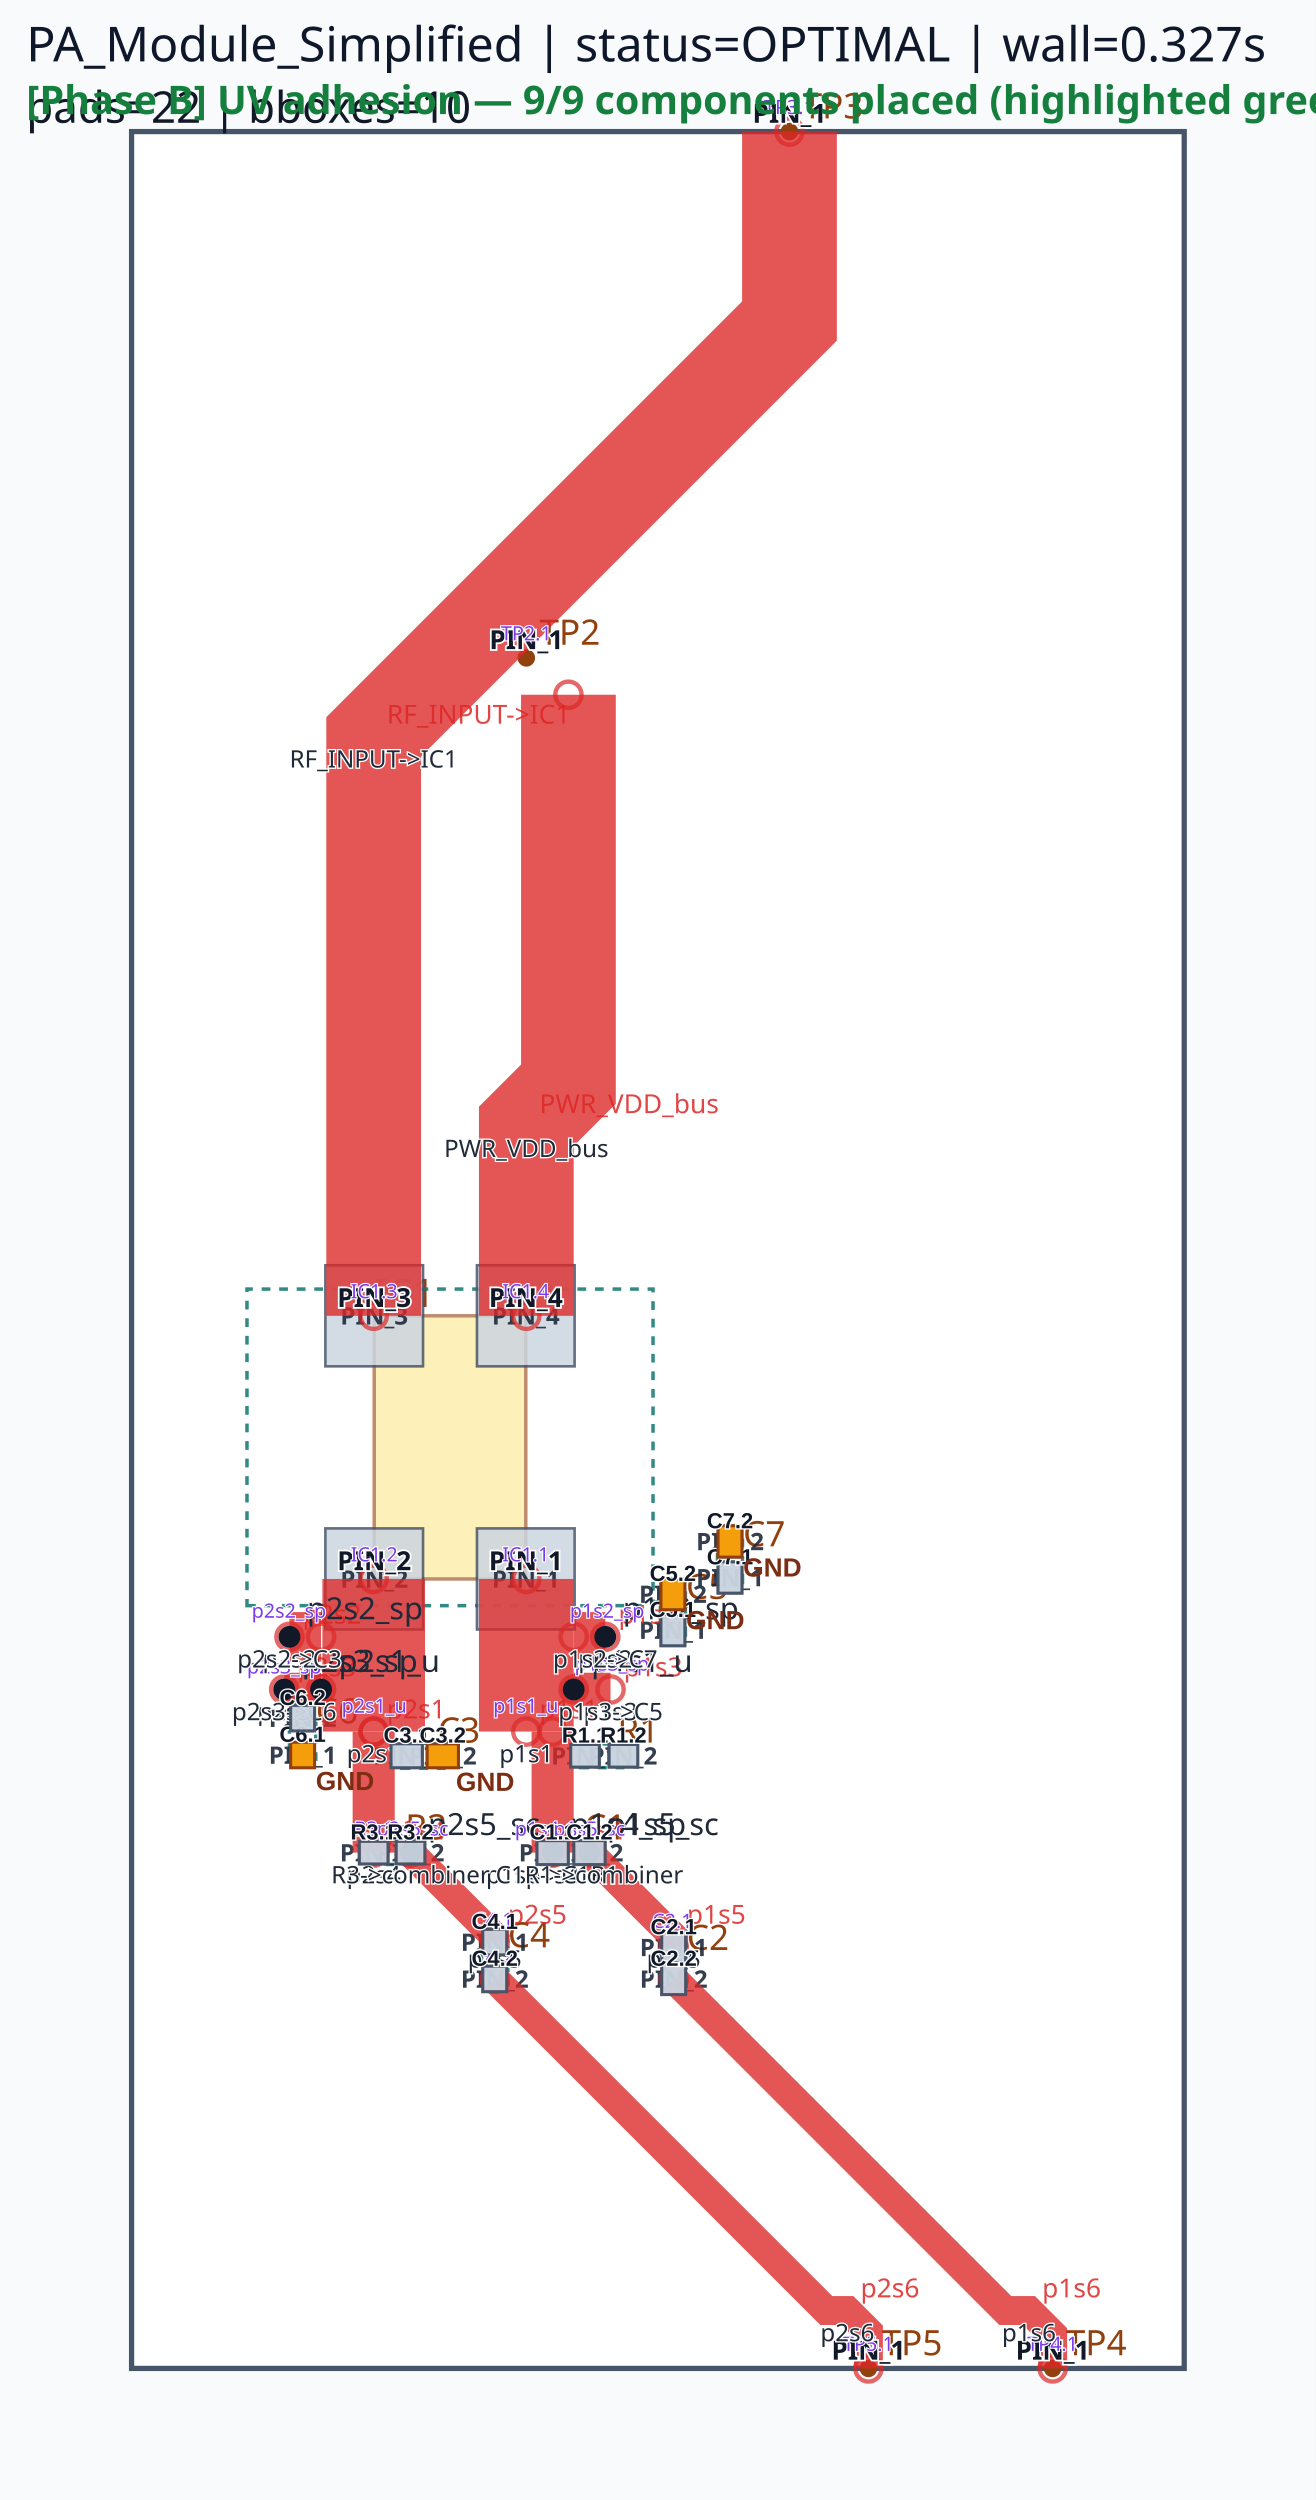
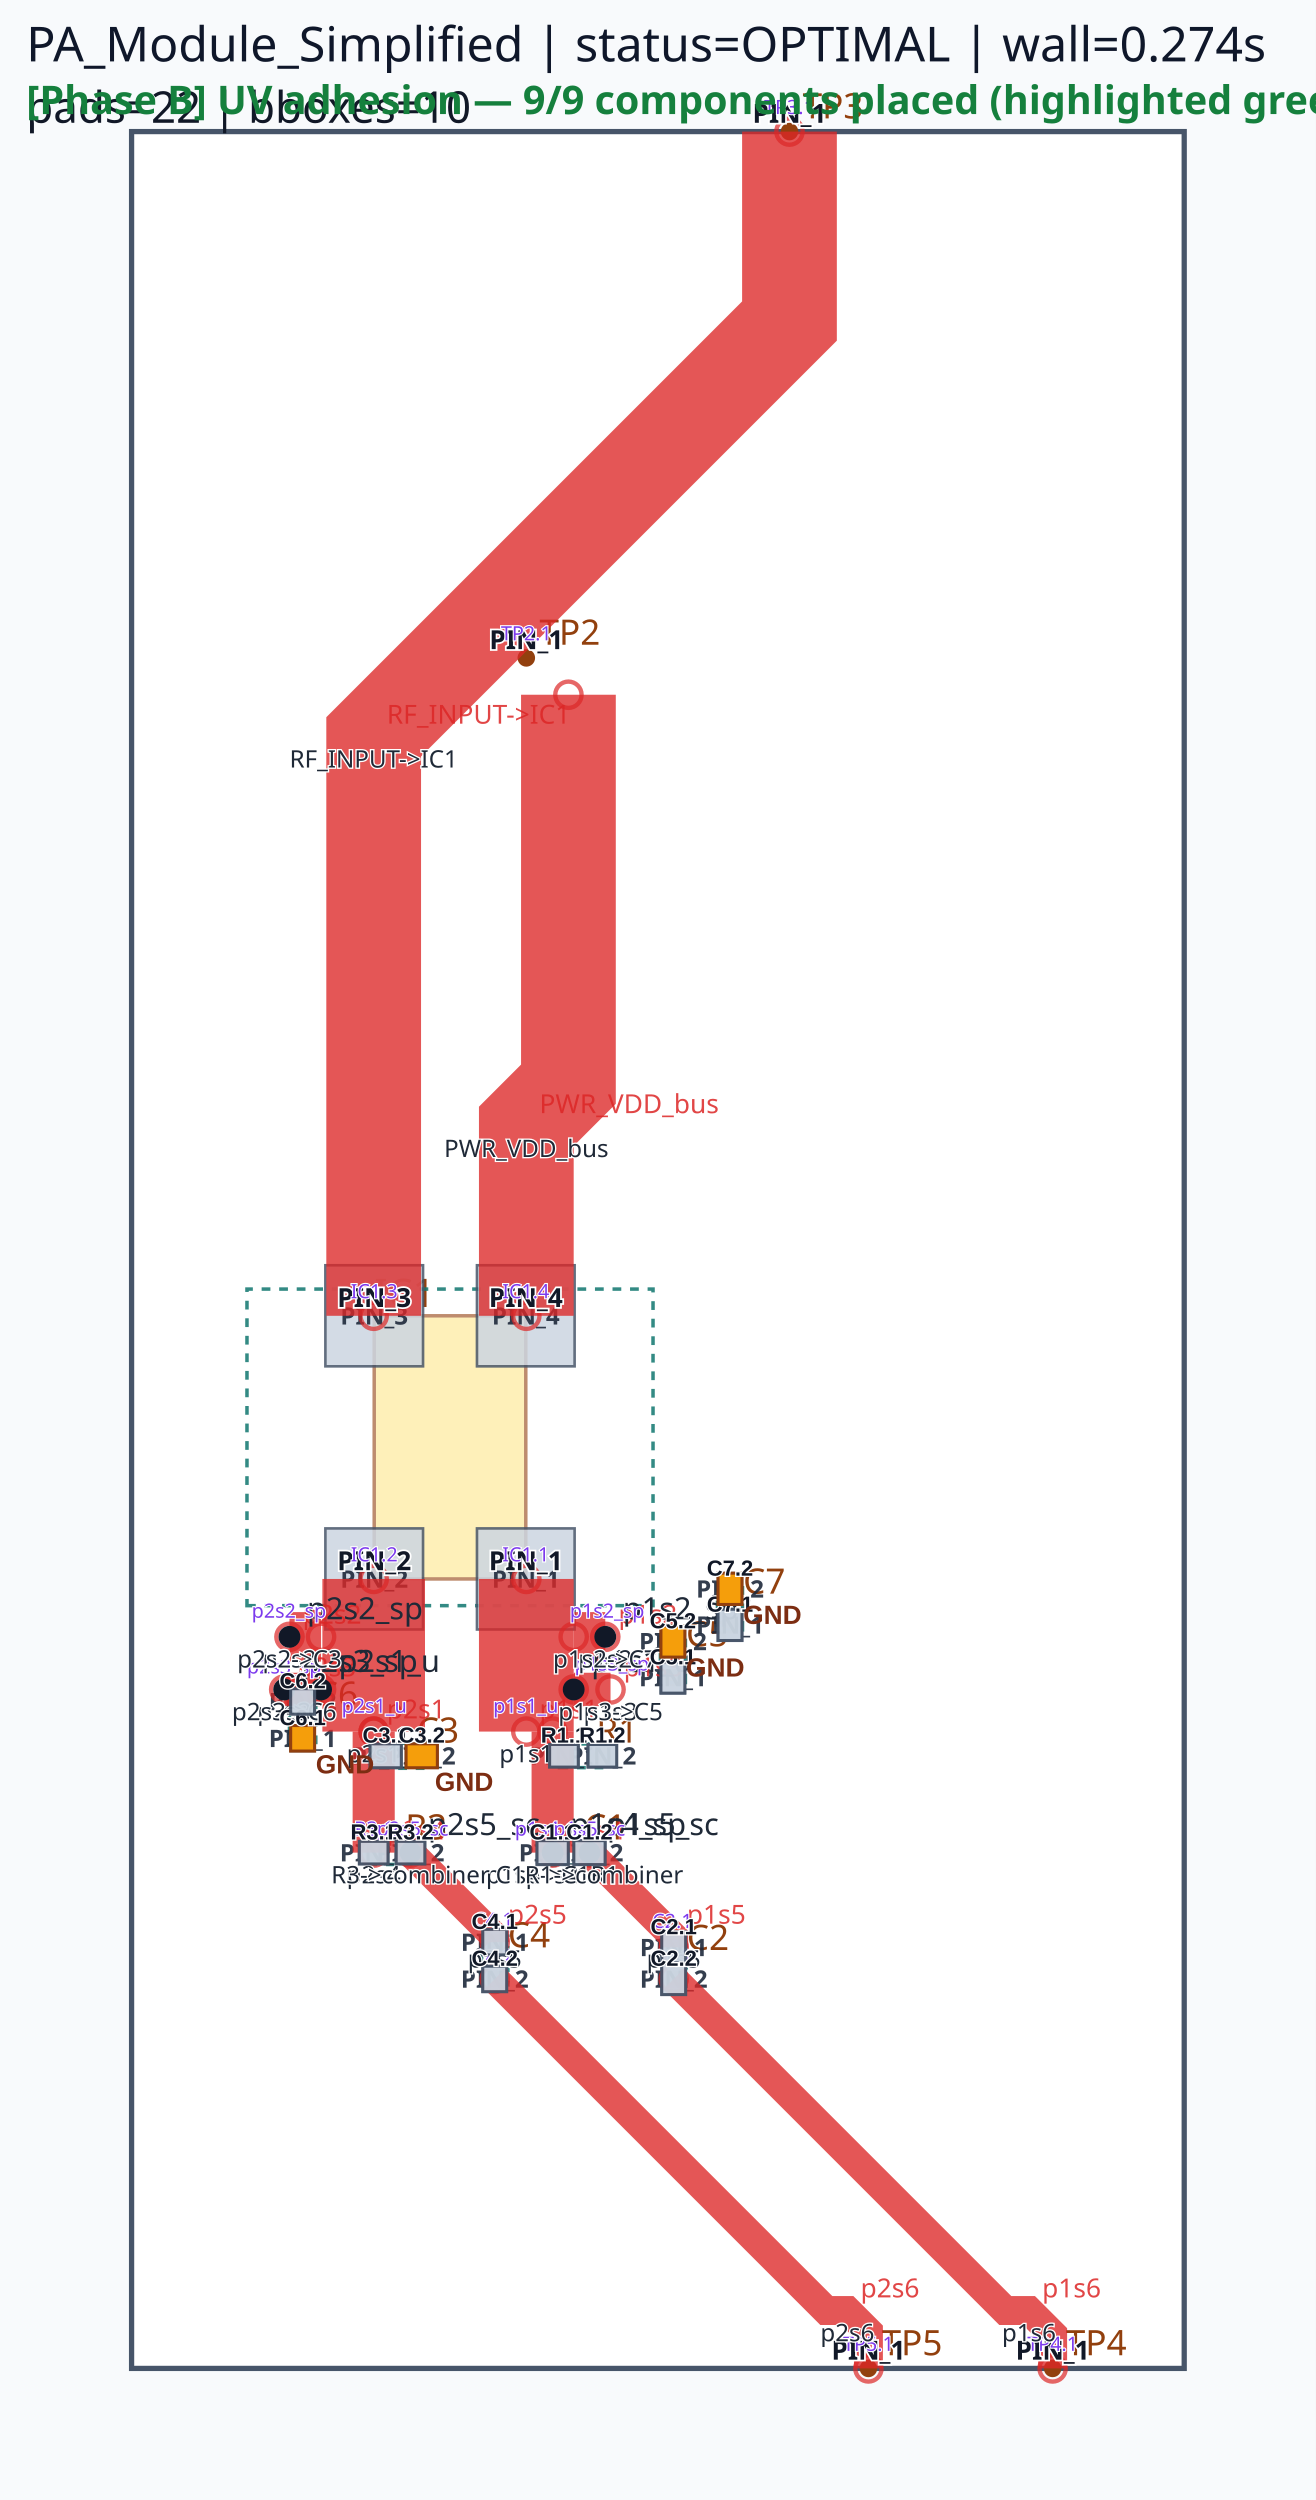
<svg xmlns="http://www.w3.org/2000/svg" viewBox="0 0 300.0 570.0" width="300.0" height="570.0">
  <rect x="0" y="0" width="100%" height="100%" fill="#f8fafc" />
  <rect x="30.00" y="30.00" width="240.00" height="510.00" fill="#ffffff" stroke="#475569" stroke-width="1.2" />
  <rect x="85.32" y="300.00" width="34.56" height="60.00" fill="#fde68a" stroke="#92400e" stroke-width="0.8" opacity="0.6" />
  <text x="85.32" y="298.00" font-family="sans-serif" font-size="9" fill="#92400e">IC1</text>
  <circle cx="120.00" cy="150.00" r="2" fill="#92400e" />
  <text x="123.00" y="147.00" font-family="sans-serif" font-size="8" fill="#92400e">TP2</text>
  <circle cx="180.00" cy="30.00" r="2" fill="#92400e" />
  <text x="183.00" y="27.00" font-family="sans-serif" font-size="8" fill="#92400e">TP3</text>
  <circle cx="240.00" cy="540.00" r="2" fill="#92400e" />
  <text x="243.00" y="537.00" font-family="sans-serif" font-size="8" fill="#92400e">TP4</text>
  <circle cx="198.00" cy="540.00" r="2" fill="#92400e" />
  <text x="201.00" y="537.00" font-family="sans-serif" font-size="8" fill="#92400e">TP5</text>
  <circle cx="126.00" cy="422.40" r="2" fill="#92400e" />
  <circle cx="134.40" cy="422.40" r="2" fill="#92400e" />
  <text x="133.20" y="419.40" font-family="sans-serif" font-size="8" fill="#92400e">C1</text>
  <circle cx="153.60" cy="444.00" r="2" fill="#92400e" />
  <circle cx="153.60" cy="451.20" r="2" fill="#92400e" />
  <text x="156.60" y="444.60" font-family="sans-serif" font-size="8" fill="#92400e">C2</text>
  <circle cx="112.80" cy="442.80" r="2" fill="#92400e" />
  <circle cx="112.80" cy="451.20" r="2" fill="#92400e" />
  <text x="115.80" y="444.00" font-family="sans-serif" font-size="8" fill="#92400e">C4</text>
-   <circle cx="133.38" cy="400.32" r="2" fill="#92400e" />
-   <circle cx="142.14" cy="400.32" r="2" fill="#92400e" />
-   <text x="140.76" y="397.32" font-family="sans-serif" font-size="8" fill="#92400e">R1</text>
+   <circle cx="128.58" cy="400.32" r="2" fill="#92400e" />
+   <circle cx="137.34" cy="400.32" r="2" fill="#92400e" />
+   <text x="135.96" y="397.32" font-family="sans-serif" font-size="8" fill="#92400e">R1</text>
  <circle cx="85.20" cy="422.40" r="2" fill="#92400e" />
  <circle cx="93.60" cy="422.40" r="2" fill="#92400e" />
  <text x="92.40" y="419.40" font-family="sans-serif" font-size="8" fill="#92400e">R3</text>
-   <circle cx="92.73" cy="400.32" r="2" fill="#92400e" />
-   <circle cx="100.95" cy="400.32" r="2" fill="#92400e" />
-   <text x="99.84" y="397.32" font-family="sans-serif" font-size="8" fill="#92400e">C3</text>
-   <circle cx="153.42" cy="371.67" r="2" fill="#92400e" />
-   <circle cx="153.42" cy="363.45" r="2" fill="#92400e" />
-   <text x="156.42" y="364.56" font-family="sans-serif" font-size="8" fill="#92400e">C5</text>
-   <circle cx="69.00" cy="400.14" r="2" fill="#92400e" />
-   <circle cx="69.00" cy="391.74" r="2" fill="#92400e" />
-   <text x="72.00" y="392.94" font-family="sans-serif" font-size="8" fill="#92400e">C6</text>
-   <circle cx="166.44" cy="359.67" r="2" fill="#92400e" />
-   <circle cx="166.44" cy="351.45" r="2" fill="#92400e" />
-   <text x="169.44" y="352.56" font-family="sans-serif" font-size="8" fill="#92400e">C7</text>
+   <circle cx="87.93" cy="400.32" r="2" fill="#92400e" />
+   <circle cx="96.15" cy="400.32" r="2" fill="#92400e" />
+   <text x="95.04" y="397.32" font-family="sans-serif" font-size="8" fill="#92400e">C3</text>
+   <circle cx="153.42" cy="382.47" r="2" fill="#92400e" />
+   <circle cx="153.42" cy="374.25" r="2" fill="#92400e" />
+   <text x="156.42" y="375.36" font-family="sans-serif" font-size="8" fill="#92400e">C5</text>
+   <circle cx="69.00" cy="396.33" r="2" fill="#92400e" />
+   <circle cx="69.00" cy="387.93" r="2" fill="#92400e" />
+   <text x="72.00" y="389.13" font-family="sans-serif" font-size="8" fill="#92400e">C6</text>
+   <circle cx="166.44" cy="370.47" r="2" fill="#92400e" />
+   <circle cx="166.44" cy="362.25" r="2" fill="#92400e" />
+   <text x="169.44" y="363.36" font-family="sans-serif" font-size="8" fill="#92400e">C7</text>
  <path d="M 56.31,366.09 L 148.89,366.09 L 148.89,293.91 L 56.31,293.91 Z" class="component-bbox" fill="none" stroke="#0f766e" stroke-width="0.8" stroke-dasharray="2 2" opacity="0.85" />
  <path d="M 124.95,425.25 L 135.45,425.25 L 135.45,419.55 L 124.95,419.55 Z" class="component-bbox" fill="none" stroke="#0f766e" stroke-width="0.8" stroke-dasharray="2 2" opacity="0.85" />
  <path d="M 150.75,442.35 L 150.75,452.85 L 156.45,452.85 L 156.45,442.35 Z" class="component-bbox" fill="none" stroke="#0f766e" stroke-width="0.8" stroke-dasharray="2 2" opacity="0.85" />
  <path d="M 109.80,441.45 L 109.80,452.55 L 115.80,452.55 L 115.80,441.45 Z" class="component-bbox" fill="none" stroke="#0f766e" stroke-width="0.8" stroke-dasharray="2 2" opacity="0.85" />
-   <path d="M 132.36,403.02 L 143.16,403.02 L 143.16,397.62 L 132.36,397.62 Z" class="component-bbox" fill="none" stroke="#0f766e" stroke-width="0.8" stroke-dasharray="2 2" opacity="0.85" />
+   <path d="M 127.56,403.02 L 138.36,403.02 L 138.36,397.62 L 127.56,397.62 Z" class="component-bbox" fill="none" stroke="#0f766e" stroke-width="0.8" stroke-dasharray="2 2" opacity="0.85" />
  <path d="M 84.00,425.10 L 94.80,425.10 L 94.80,419.70 L 84.00,419.70 Z" class="component-bbox" fill="none" stroke="#0f766e" stroke-width="0.8" stroke-dasharray="2 2" opacity="0.85" />
-   <path d="M 91.59,403.17 L 102.09,403.17 L 102.09,397.47 L 91.59,397.47 Z" class="component-bbox" fill="none" stroke="#0f766e" stroke-width="0.8" stroke-dasharray="2 2" opacity="0.85" />
-   <path d="M 156.27,372.81 L 156.27,362.31 L 150.57,362.31 L 150.57,372.81 Z" class="component-bbox" fill="none" stroke="#0f766e" stroke-width="0.8" stroke-dasharray="2 2" opacity="0.85" />
-   <path d="M 72.00,401.49 L 72.00,390.39 L 66.00,390.39 L 66.00,401.49 Z" class="component-bbox" fill="none" stroke="#0f766e" stroke-width="0.8" stroke-dasharray="2 2" opacity="0.85" />
-   <path d="M 169.29,360.81 L 169.29,350.31 L 163.59,350.31 L 163.59,360.81 Z" class="component-bbox" fill="none" stroke="#0f766e" stroke-width="0.8" stroke-dasharray="2 2" opacity="0.85" />
+   <path d="M 86.79,403.17 L 97.29,403.17 L 97.29,397.47 L 86.79,397.47 Z" class="component-bbox" fill="none" stroke="#0f766e" stroke-width="0.8" stroke-dasharray="2 2" opacity="0.85" />
+   <path d="M 156.27,383.61 L 156.27,373.11 L 150.57,373.11 L 150.57,383.61 Z" class="component-bbox" fill="none" stroke="#0f766e" stroke-width="0.8" stroke-dasharray="2 2" opacity="0.85" />
+   <path d="M 72.00,397.68 L 72.00,386.58 L 66.00,386.58 L 66.00,397.68 Z" class="component-bbox" fill="none" stroke="#0f766e" stroke-width="0.8" stroke-dasharray="2 2" opacity="0.85" />
+   <path d="M 169.29,371.61 L 169.29,361.11 L 163.59,361.11 L 163.59,371.61 Z" class="component-bbox" fill="none" stroke="#0f766e" stroke-width="0.8" stroke-dasharray="2 2" opacity="0.85" />
  <polygon points="108.75,348.48 108.75,371.52 131.01,371.52 131.01,348.48" fill="#cbd5e1" stroke="#475569" stroke-width="0.6" opacity="0.85" />
  <text x="119.88" y="362.00" font-family="sans-serif" font-size="5.5" text-anchor="middle" font-weight="bold" fill="#1e293b" opacity="0.9">PIN_1</text>
  <polygon points="74.19,348.48 74.19,371.52 96.45,371.52 96.45,348.48" fill="#cbd5e1" stroke="#475569" stroke-width="0.6" opacity="0.85" />
  <text x="85.32" y="362.00" font-family="sans-serif" font-size="5.5" text-anchor="middle" font-weight="bold" fill="#1e293b" opacity="0.9">PIN_2</text>
  <polygon points="96.45,311.52 96.45,288.48 74.19,288.48 74.19,311.52" fill="#cbd5e1" stroke="#475569" stroke-width="0.6" opacity="0.85" />
  <text x="85.32" y="302.00" font-family="sans-serif" font-size="5.5" text-anchor="middle" font-weight="bold" fill="#1e293b" opacity="0.9">PIN_3</text>
  <polygon points="131.01,311.52 131.01,288.48 108.75,288.48 108.75,311.52" fill="#cbd5e1" stroke="#475569" stroke-width="0.6" opacity="0.85" />
  <text x="119.88" y="302.00" font-family="sans-serif" font-size="5.5" text-anchor="middle" font-weight="bold" fill="#1e293b" opacity="0.9">PIN_4</text>
  <polygon points="122.43,425.13 129.57,425.13 129.57,419.67 122.43,419.67" fill="#cbd5e1" stroke="#475569" stroke-width="0.6" opacity="0.85" />
  <text x="126.00" y="424.40" font-family="sans-serif" font-size="5.5" text-anchor="middle" font-weight="bold" fill="#1e293b" opacity="0.9">PIN_1</text>
  <polygon points="130.83,425.13 137.97,425.13 137.97,419.67 130.83,419.67" fill="#cbd5e1" stroke="#475569" stroke-width="0.6" opacity="0.85" />
  <text x="134.40" y="424.40" font-family="sans-serif" font-size="5.5" text-anchor="middle" font-weight="bold" fill="#1e293b" opacity="0.9">PIN_2</text>
  <polygon points="150.87,440.43 150.87,447.57 156.33,447.57 156.33,440.43" fill="#cbd5e1" stroke="#475569" stroke-width="0.6" opacity="0.85" />
  <text x="153.60" y="446.00" font-family="sans-serif" font-size="5.5" text-anchor="middle" font-weight="bold" fill="#1e293b" opacity="0.9">PIN_1</text>
  <polygon points="150.87,447.63 150.87,454.77 156.33,454.77 156.33,447.63" fill="#cbd5e1" stroke="#475569" stroke-width="0.6" opacity="0.85" />
  <text x="153.60" y="453.20" font-family="sans-serif" font-size="5.5" text-anchor="middle" font-weight="bold" fill="#1e293b" opacity="0.9">PIN_2</text>
  <polygon points="115.53,445.71 115.53,439.89 110.07,439.89 110.07,445.71" fill="#cbd5e1" stroke="#475569" stroke-width="0.6" opacity="0.85" />
  <text x="112.80" y="444.80" font-family="sans-serif" font-size="5.5" text-anchor="middle" font-weight="bold" fill="#1e293b" opacity="0.9">PIN_1</text>
  <polygon points="110.07,448.29 110.07,454.11 115.53,454.11 115.53,448.29" fill="#cbd5e1" stroke="#475569" stroke-width="0.6" opacity="0.85" />
  <text x="112.80" y="453.20" font-family="sans-serif" font-size="5.5" text-anchor="middle" font-weight="bold" fill="#1e293b" opacity="0.9">PIN_2</text>
-   <polygon points="130.11,402.90 136.65,402.90 136.65,397.74 130.11,397.74" fill="#cbd5e1" stroke="#475569" stroke-width="0.6" opacity="0.85" />
-   <text x="133.38" y="402.32" font-family="sans-serif" font-size="5.5" text-anchor="middle" font-weight="bold" fill="#1e293b" opacity="0.9">PIN_1</text>
-   <polygon points="138.87,402.90 145.41,402.90 145.41,397.74 138.87,397.74" fill="#cbd5e1" stroke="#475569" stroke-width="0.6" opacity="0.85" />
-   <text x="142.14" y="402.32" font-family="sans-serif" font-size="5.5" text-anchor="middle" font-weight="bold" fill="#1e293b" opacity="0.9">PIN_2</text>
+   <polygon points="125.31,402.90 131.85,402.90 131.85,397.74 125.31,397.74" fill="#cbd5e1" stroke="#475569" stroke-width="0.6" opacity="0.85" />
+   <text x="128.58" y="402.32" font-family="sans-serif" font-size="5.5" text-anchor="middle" font-weight="bold" fill="#1e293b" opacity="0.9">PIN_1</text>
+   <polygon points="134.07,402.90 140.61,402.90 140.61,397.74 134.07,397.74" fill="#cbd5e1" stroke="#475569" stroke-width="0.6" opacity="0.85" />
+   <text x="137.34" y="402.32" font-family="sans-serif" font-size="5.5" text-anchor="middle" font-weight="bold" fill="#1e293b" opacity="0.9">PIN_2</text>
  <polygon points="81.93,424.98 88.47,424.98 88.47,419.82 81.93,419.82" fill="#cbd5e1" stroke="#475569" stroke-width="0.6" opacity="0.85" />
  <text x="85.20" y="424.40" font-family="sans-serif" font-size="5.5" text-anchor="middle" font-weight="bold" fill="#1e293b" opacity="0.9">PIN_1</text>
  <polygon points="90.33,424.98 96.87,424.98 96.87,419.82 90.33,419.82" fill="#cbd5e1" stroke="#475569" stroke-width="0.6" opacity="0.85" />
  <text x="93.60" y="424.40" font-family="sans-serif" font-size="5.5" text-anchor="middle" font-weight="bold" fill="#1e293b" opacity="0.9">PIN_2</text>
-   <polygon points="89.16,403.05 96.30,403.05 96.30,397.59 89.16,397.59" fill="#cbd5e1" stroke="#475569" stroke-width="0.6" opacity="0.85" />
-   <text x="92.73" y="402.32" font-family="sans-serif" font-size="5.5" text-anchor="middle" font-weight="bold" fill="#1e293b" opacity="0.9">PIN_1</text>
-   <polygon points="97.38,403.05 104.52,403.05 104.52,397.59 97.38,397.59" fill="#cbd5e1" stroke="#475569" stroke-width="0.6" opacity="0.85" />
-   <text x="100.95" y="402.32" font-family="sans-serif" font-size="5.5" text-anchor="middle" font-weight="bold" fill="#1e293b" opacity="0.9">PIN_2</text>
-   <polygon points="156.15,375.24 156.15,368.10 150.69,368.10 150.69,375.24" fill="#cbd5e1" stroke="#475569" stroke-width="0.6" opacity="0.85" />
-   <text x="153.42" y="373.67" font-family="sans-serif" font-size="5.5" text-anchor="middle" font-weight="bold" fill="#1e293b" opacity="0.9">PIN_1</text>
-   <polygon points="156.15,367.02 156.15,359.88 150.69,359.88 150.69,367.02" fill="#cbd5e1" stroke="#475569" stroke-width="0.6" opacity="0.85" />
-   <text x="153.42" y="365.45" font-family="sans-serif" font-size="5.5" text-anchor="middle" font-weight="bold" fill="#1e293b" opacity="0.9">PIN_2</text>
-   <polygon points="66.27,397.23 66.27,403.05 71.73,403.05 71.73,397.23" fill="#cbd5e1" stroke="#475569" stroke-width="0.6" opacity="0.85" />
-   <text x="69.00" y="402.14" font-family="sans-serif" font-size="5.5" text-anchor="middle" font-weight="bold" fill="#1e293b" opacity="0.9">PIN_1</text>
-   <polygon points="71.73,394.65 71.73,388.83 66.27,388.83 66.27,394.65" fill="#cbd5e1" stroke="#475569" stroke-width="0.6" opacity="0.85" />
-   <text x="69.00" y="393.74" font-family="sans-serif" font-size="5.5" text-anchor="middle" font-weight="bold" fill="#1e293b" opacity="0.9">PIN_2</text>
-   <polygon points="169.17,363.24 169.17,356.10 163.71,356.10 163.71,363.24" fill="#cbd5e1" stroke="#475569" stroke-width="0.6" opacity="0.85" />
-   <text x="166.44" y="361.67" font-family="sans-serif" font-size="5.5" text-anchor="middle" font-weight="bold" fill="#1e293b" opacity="0.9">PIN_1</text>
-   <polygon points="169.17,355.02 169.17,347.88 163.71,347.88 163.71,355.02" fill="#cbd5e1" stroke="#475569" stroke-width="0.6" opacity="0.85" />
-   <text x="166.44" y="353.45" font-family="sans-serif" font-size="5.5" text-anchor="middle" font-weight="bold" fill="#1e293b" opacity="0.9">PIN_2</text>
+   <polygon points="84.36,403.05 91.50,403.05 91.50,397.59 84.36,397.59" fill="#cbd5e1" stroke="#475569" stroke-width="0.6" opacity="0.85" />
+   <text x="87.93" y="402.32" font-family="sans-serif" font-size="5.5" text-anchor="middle" font-weight="bold" fill="#1e293b" opacity="0.9">PIN_1</text>
+   <polygon points="92.58,403.05 99.72,403.05 99.72,397.59 92.58,397.59" fill="#cbd5e1" stroke="#475569" stroke-width="0.6" opacity="0.85" />
+   <text x="96.15" y="402.32" font-family="sans-serif" font-size="5.5" text-anchor="middle" font-weight="bold" fill="#1e293b" opacity="0.9">PIN_2</text>
+   <polygon points="156.15,386.04 156.15,378.90 150.69,378.90 150.69,386.04" fill="#cbd5e1" stroke="#475569" stroke-width="0.6" opacity="0.85" />
+   <text x="153.42" y="384.47" font-family="sans-serif" font-size="5.5" text-anchor="middle" font-weight="bold" fill="#1e293b" opacity="0.9">PIN_1</text>
+   <polygon points="156.15,377.82 156.15,370.68 150.69,370.68 150.69,377.82" fill="#cbd5e1" stroke="#475569" stroke-width="0.6" opacity="0.85" />
+   <text x="153.42" y="376.25" font-family="sans-serif" font-size="5.5" text-anchor="middle" font-weight="bold" fill="#1e293b" opacity="0.9">PIN_2</text>
+   <polygon points="66.27,393.42 66.27,399.24 71.73,399.24 71.73,393.42" fill="#cbd5e1" stroke="#475569" stroke-width="0.6" opacity="0.85" />
+   <text x="69.00" y="398.33" font-family="sans-serif" font-size="5.5" text-anchor="middle" font-weight="bold" fill="#1e293b" opacity="0.9">PIN_1</text>
+   <polygon points="71.73,390.84 71.73,385.02 66.27,385.02 66.27,390.84" fill="#cbd5e1" stroke="#475569" stroke-width="0.6" opacity="0.85" />
+   <text x="69.00" y="389.93" font-family="sans-serif" font-size="5.5" text-anchor="middle" font-weight="bold" fill="#1e293b" opacity="0.9">PIN_2</text>
+   <polygon points="169.17,374.04 169.17,366.90 163.71,366.90 163.71,374.04" fill="#cbd5e1" stroke="#475569" stroke-width="0.6" opacity="0.85" />
+   <text x="166.44" y="372.47" font-family="sans-serif" font-size="5.5" text-anchor="middle" font-weight="bold" fill="#1e293b" opacity="0.9">PIN_1</text>
+   <polygon points="169.17,365.82 169.17,358.68 163.71,358.68 163.71,365.82" fill="#cbd5e1" stroke="#475569" stroke-width="0.6" opacity="0.85" />
+   <text x="166.44" y="364.25" font-family="sans-serif" font-size="5.5" text-anchor="middle" font-weight="bold" fill="#1e293b" opacity="0.9">PIN_2</text>
  <polyline points="85.20,360.00 85.20,394.80" fill="none" stroke="#dc2626" stroke-width="23.40" stroke-linecap="butt" stroke-linejoin="miter" opacity="0.78" />
  <circle cx="85.20" cy="360.00" r="3" fill="none" stroke="#dc2626" stroke-width="1.0" opacity="0.7" />
  <circle cx="85.20" cy="394.80" r="3" fill="none" stroke="#dc2626" stroke-width="1.0" opacity="0.7" />
  <text x="88.20" y="391.80" font-family="sans-serif" font-size="6" fill="#dc2626" opacity="0.85">p2s1</text>
  <polyline points="120.00,360.00 120.00,394.80" fill="none" stroke="#dc2626" stroke-width="21.60" stroke-linecap="butt" stroke-linejoin="miter" opacity="0.78" />
  <circle cx="120.00" cy="360.00" r="3" fill="none" stroke="#dc2626" stroke-width="1.0" opacity="0.7" />
  <circle cx="120.00" cy="394.80" r="3" fill="none" stroke="#dc2626" stroke-width="1.0" opacity="0.7" />
  <text x="123.00" y="391.80" font-family="sans-serif" font-size="6" fill="#dc2626" opacity="0.85">p1s1</text>
  <polyline points="126.00,394.80 126.00,422.40" fill="none" stroke="#dc2626" stroke-width="9.60" stroke-linecap="butt" stroke-linejoin="miter" opacity="0.78" />
  <circle cx="126.00" cy="394.80" r="3" fill="none" stroke="#dc2626" stroke-width="1.0" opacity="0.7" />
  <circle cx="126.00" cy="422.40" r="3" fill="none" stroke="#dc2626" stroke-width="1.0" opacity="0.7" />
  <text x="129.00" y="419.40" font-family="sans-serif" font-size="6" fill="#dc2626" opacity="0.85">p1s4</text>
  <polyline points="85.20,394.80 85.20,422.40" fill="none" stroke="#dc2626" stroke-width="9.60" stroke-linecap="butt" stroke-linejoin="miter" opacity="0.78" />
  <circle cx="85.20" cy="394.80" r="3" fill="none" stroke="#dc2626" stroke-width="1.0" opacity="0.7" />
  <circle cx="85.20" cy="422.40" r="3" fill="none" stroke="#dc2626" stroke-width="1.0" opacity="0.7" />
  <text x="88.20" y="419.40" font-family="sans-serif" font-size="6" fill="#dc2626" opacity="0.85">p2s4</text>
  <polyline points="130.80,373.20 138.00,373.20" fill="none" stroke="#dc2626" stroke-width="11.28" stroke-linecap="butt" stroke-linejoin="miter" opacity="0.78" />
  <circle cx="130.80" cy="373.20" r="3" fill="none" stroke="#dc2626" stroke-width="1.0" opacity="0.7" />
  <circle cx="138.00" cy="373.20" r="3" fill="none" stroke="#dc2626" stroke-width="1.0" opacity="0.7" />
  <text x="141.00" y="370.20" font-family="sans-serif" font-size="6" fill="#dc2626" opacity="0.85">p1s2</text>
  <polyline points="73.20,373.20 66.00,373.20" fill="none" stroke="#dc2626" stroke-width="11.28" stroke-linecap="butt" stroke-linejoin="miter" opacity="0.78" />
  <circle cx="73.20" cy="373.20" r="3" fill="none" stroke="#dc2626" stroke-width="1.0" opacity="0.7" />
  <circle cx="66.00" cy="373.20" r="3" fill="none" stroke="#dc2626" stroke-width="1.0" opacity="0.7" />
  <text x="69.00" y="370.20" font-family="sans-serif" font-size="6" fill="#dc2626" opacity="0.85">p2s2</text>
  <polyline points="134.40,422.40 153.60,441.60 153.60,444.00" fill="none" stroke="#dc2626" stroke-width="6.60" stroke-linecap="butt" stroke-linejoin="miter" opacity="0.78" />
  <circle cx="134.40" cy="422.40" r="3" fill="none" stroke="#dc2626" stroke-width="1.0" opacity="0.7" />
  <circle cx="153.60" cy="444.00" r="3" fill="none" stroke="#dc2626" stroke-width="1.0" opacity="0.7" />
  <text x="156.60" y="438.60" font-family="sans-serif" font-size="6" fill="#dc2626" opacity="0.85">p1s5</text>
  <polyline points="93.60,422.40 112.80,441.60 112.80,442.80" fill="none" stroke="#dc2626" stroke-width="6.60" stroke-linecap="butt" stroke-linejoin="miter" opacity="0.78" />
  <circle cx="93.60" cy="422.40" r="3" fill="none" stroke="#dc2626" stroke-width="1.0" opacity="0.7" />
  <circle cx="112.80" cy="442.80" r="3" fill="none" stroke="#dc2626" stroke-width="1.0" opacity="0.7" />
  <text x="115.80" y="438.60" font-family="sans-serif" font-size="6" fill="#dc2626" opacity="0.85">p2s5</text>
  <polyline points="130.80,385.20 139.20,385.20" fill="none" stroke="#dc2626" stroke-width="7.62" stroke-linecap="butt" stroke-linejoin="miter" opacity="0.78" />
  <circle cx="130.80" cy="385.20" r="3" fill="none" stroke="#dc2626" stroke-width="1.0" opacity="0.7" />
  <circle cx="139.20" cy="385.20" r="3" fill="none" stroke="#dc2626" stroke-width="1.0" opacity="0.7" />
  <text x="142.20" y="382.20" font-family="sans-serif" font-size="6" fill="#dc2626" opacity="0.85">p1s3</text>
  <polyline points="73.20,385.20 64.80,385.20" fill="none" stroke="#dc2626" stroke-width="7.62" stroke-linecap="butt" stroke-linejoin="miter" opacity="0.78" />
  <circle cx="73.20" cy="385.20" r="3" fill="none" stroke="#dc2626" stroke-width="1.0" opacity="0.7" />
  <circle cx="64.80" cy="385.20" r="3" fill="none" stroke="#dc2626" stroke-width="1.0" opacity="0.7" />
  <text x="67.80" y="382.20" font-family="sans-serif" font-size="6" fill="#dc2626" opacity="0.85">p2s3</text>
  <polyline points="180.00,30.00 180.00,73.20 85.20,168.00 85.20,300.00" fill="none" stroke="#dc2626" stroke-width="21.60" stroke-linecap="butt" stroke-linejoin="miter" opacity="0.78" />
  <circle cx="180.00" cy="30.00" r="3" fill="none" stroke="#dc2626" stroke-width="1.0" opacity="0.7" />
  <circle cx="85.20" cy="300.00" r="3" fill="none" stroke="#dc2626" stroke-width="1.0" opacity="0.7" />
  <text x="88.20" y="165.00" font-family="sans-serif" font-size="6" fill="#dc2626" opacity="0.85">RF_INPUT-&gt;IC1</text>
  <polyline points="129.60,158.40 129.60,247.20 120.00,256.80 120.00,300.00" fill="none" stroke="#dc2626" stroke-width="21.60" stroke-linecap="butt" stroke-linejoin="miter" opacity="0.78" />
  <circle cx="129.60" cy="158.40" r="3" fill="none" stroke="#dc2626" stroke-width="1.0" opacity="0.7" />
  <circle cx="120.00" cy="300.00" r="3" fill="none" stroke="#dc2626" stroke-width="1.0" opacity="0.7" />
  <text x="123.00" y="253.80" font-family="sans-serif" font-size="6" fill="#dc2626" opacity="0.85">PWR_VDD_bus</text>
  <polyline points="153.60,451.20 229.20,526.80 234.60,526.80 240.00,532.20 240.00,540.00" fill="none" stroke="#dc2626" stroke-width="6.60" stroke-linecap="butt" stroke-linejoin="miter" opacity="0.78" />
  <circle cx="153.60" cy="451.20" r="3" fill="none" stroke="#dc2626" stroke-width="1.0" opacity="0.7" />
  <circle cx="240.00" cy="540.00" r="3" fill="none" stroke="#dc2626" stroke-width="1.0" opacity="0.7" />
  <text x="237.60" y="523.80" font-family="sans-serif" font-size="6" fill="#dc2626" opacity="0.85">p1s6</text>
  <polyline points="112.80,451.20 188.40,526.80 193.20,526.80 198.00,531.60 198.00,540.00" fill="none" stroke="#dc2626" stroke-width="6.60" stroke-linecap="butt" stroke-linejoin="miter" opacity="0.78" />
  <circle cx="112.80" cy="451.20" r="3" fill="none" stroke="#dc2626" stroke-width="1.0" opacity="0.7" />
  <circle cx="198.00" cy="540.00" r="3" fill="none" stroke="#dc2626" stroke-width="1.0" opacity="0.7" />
  <text x="196.20" y="523.80" font-family="sans-serif" font-size="6" fill="#dc2626" opacity="0.85">p2s6</text>
  <circle cx="130.80" cy="385.20" r="2.5" fill="#111827" />
  <text x="134.80" y="381.20" font-family="sans-serif" font-size="7" fill="#1f2937">p1s1_u</text>
  <circle cx="138.00" cy="373.20" r="2.5" fill="#111827" />
  <text x="142.00" y="369.20" font-family="sans-serif" font-size="7" fill="#1f2937">p1s2_sp</text>
  <circle cx="126.00" cy="422.40" r="2.5" fill="#111827" />
  <text x="130.00" y="418.40" font-family="sans-serif" font-size="7" fill="#1f2937">p1s4_sp</text>
  <circle cx="134.40" cy="422.40" r="2.5" fill="#111827" />
  <text x="138.40" y="418.40" font-family="sans-serif" font-size="7" fill="#1f2937">p1s5_sc</text>
  <circle cx="73.20" cy="385.20" r="2.5" fill="#111827" />
  <text x="77.20" y="381.20" font-family="sans-serif" font-size="7" fill="#1f2937">p2s1_u</text>
  <circle cx="66.00" cy="373.20" r="2.5" fill="#111827" />
  <text x="70.00" y="369.20" font-family="sans-serif" font-size="7" fill="#1f2937">p2s2_sp</text>
  <circle cx="64.80" cy="385.20" r="2.5" fill="#111827" />
  <text x="68.80" y="381.20" font-family="sans-serif" font-size="7" fill="#1f2937">p2s3_sp</text>
  <circle cx="93.60" cy="422.40" r="2.5" fill="#111827" />
  <text x="97.60" y="418.40" font-family="sans-serif" font-size="7" fill="#1f2937">p2s5_sc</text>
-   <text x="6" y="14" font-family="sans-serif" font-size="11" fill="#0f172a">PA_Module_Simplified | status=OPTIMAL | wall=0.327s</text>
+   <text x="6" y="14" font-family="sans-serif" font-size="11" fill="#0f172a">PA_Module_Simplified | status=OPTIMAL | wall=0.274s</text>
  <text x="6" y="28" font-family="sans-serif" font-size="10" fill="#111827">pads=22 | bboxes=10</text>
  <text x="119.88" y="358.00" font-family="sans-serif" font-size="6" text-anchor="middle" font-weight="bold" fill="#111827" stroke="#ffffff" stroke-width="0.8" paint-order="stroke">PIN_1</text>
  <text x="85.32" y="358.00" font-family="sans-serif" font-size="6" text-anchor="middle" font-weight="bold" fill="#111827" stroke="#ffffff" stroke-width="0.8" paint-order="stroke">PIN_2</text>
  <text x="85.32" y="298.00" font-family="sans-serif" font-size="6" text-anchor="middle" font-weight="bold" fill="#111827" stroke="#ffffff" stroke-width="0.8" paint-order="stroke">PIN_3</text>
  <text x="119.88" y="298.00" font-family="sans-serif" font-size="6" text-anchor="middle" font-weight="bold" fill="#111827" stroke="#ffffff" stroke-width="0.8" paint-order="stroke">PIN_4</text>
  <text x="120.00" y="148.00" font-family="sans-serif" font-size="6" text-anchor="middle" font-weight="bold" fill="#111827" stroke="#ffffff" stroke-width="0.8" paint-order="stroke">PIN_1</text>
  <text x="180.00" y="28.00" font-family="sans-serif" font-size="6" text-anchor="middle" font-weight="bold" fill="#111827" stroke="#ffffff" stroke-width="0.8" paint-order="stroke">PIN_1</text>
  <text x="240.00" y="538.00" font-family="sans-serif" font-size="6" text-anchor="middle" font-weight="bold" fill="#111827" stroke="#ffffff" stroke-width="0.8" paint-order="stroke">PIN_1</text>
  <text x="198.00" y="538.00" font-family="sans-serif" font-size="6" text-anchor="middle" font-weight="bold" fill="#111827" stroke="#ffffff" stroke-width="0.8" paint-order="stroke">PIN_1</text>
  <text x="85.32" y="356.00" font-family="sans-serif" font-size="4.5" fill="#7c3aed" text-anchor="middle" stroke="#ffffff" stroke-width="0.5" paint-order="stroke">IC1.2</text>
  <text x="85.32" y="390.50" font-family="sans-serif" font-size="4.5" fill="#7c3aed" text-anchor="middle" stroke="#ffffff" stroke-width="0.5" paint-order="stroke">p2s1_u</text>
  <text x="119.88" y="356.00" font-family="sans-serif" font-size="4.5" fill="#7c3aed" text-anchor="middle" stroke="#ffffff" stroke-width="0.5" paint-order="stroke">IC1.1</text>
  <text x="119.88" y="390.50" font-family="sans-serif" font-size="4.5" fill="#7c3aed" text-anchor="middle" stroke="#ffffff" stroke-width="0.5" paint-order="stroke">p1s1_u</text>
  <text x="125.88" y="418.52" font-family="sans-serif" font-size="4.5" fill="#7c3aed" text-anchor="middle" stroke="#ffffff" stroke-width="0.5" paint-order="stroke">p1s4_sp</text>
  <text x="85.32" y="418.52" font-family="sans-serif" font-size="4.5" fill="#7c3aed" text-anchor="middle" stroke="#ffffff" stroke-width="0.5" paint-order="stroke">R3.1</text>
  <text x="138.42" y="368.84" font-family="sans-serif" font-size="4.5" fill="#7c3aed" text-anchor="middle" stroke="#ffffff" stroke-width="0.5" paint-order="stroke">p1s2_sp</text>
  <text x="65.88" y="368.84" font-family="sans-serif" font-size="4.5" fill="#7c3aed" text-anchor="middle" stroke="#ffffff" stroke-width="0.5" paint-order="stroke">p2s2_sp</text>
  <text x="134.37" y="418.52" font-family="sans-serif" font-size="4.5" fill="#7c3aed" text-anchor="middle" stroke="#ffffff" stroke-width="0.5" paint-order="stroke">p1s5_sc</text>
  <text x="153.30" y="439.58" font-family="sans-serif" font-size="4.5" fill="#7c3aed" text-anchor="middle" stroke="#ffffff" stroke-width="0.5" paint-order="stroke">C2.1</text>
  <text x="94.08" y="418.52" font-family="sans-serif" font-size="4.5" fill="#7c3aed" text-anchor="middle" stroke="#ffffff" stroke-width="0.5" paint-order="stroke">p2s5_sc</text>
  <text x="112.49" y="439.33" font-family="sans-serif" font-size="4.5" fill="#7c3aed" text-anchor="middle" stroke="#ffffff" stroke-width="0.5" paint-order="stroke">C4.1</text>
  <text x="139.50" y="380.90" font-family="sans-serif" font-size="4.5" fill="#7c3aed" text-anchor="middle" stroke="#ffffff" stroke-width="0.5" paint-order="stroke">p1s3_sp</text>
  <text x="64.80" y="381.56" font-family="sans-serif" font-size="4.5" fill="#7c3aed" text-anchor="middle" stroke="#ffffff" stroke-width="0.5" paint-order="stroke">p2s3_sp</text>
  <text x="180.00" y="26.00" font-family="sans-serif" font-size="4.5" fill="#7c3aed" text-anchor="middle" stroke="#ffffff" stroke-width="0.5" paint-order="stroke">TP3.1</text>
  <text x="85.32" y="296.00" font-family="sans-serif" font-size="4.5" fill="#7c3aed" text-anchor="middle" stroke="#ffffff" stroke-width="0.5" paint-order="stroke">IC1.3</text>
  <text x="120.00" y="146.00" font-family="sans-serif" font-size="4.5" fill="#7c3aed" text-anchor="middle" stroke="#ffffff" stroke-width="0.5" paint-order="stroke">TP2.1</text>
  <text x="119.88" y="296.00" font-family="sans-serif" font-size="4.5" fill="#7c3aed" text-anchor="middle" stroke="#ffffff" stroke-width="0.5" paint-order="stroke">IC1.4</text>
  <text x="153.30" y="447.80" font-family="sans-serif" font-size="4.5" fill="#7c3aed" text-anchor="middle" stroke="#ffffff" stroke-width="0.5" paint-order="stroke">C2.2</text>
  <text x="240.00" y="536.00" font-family="sans-serif" font-size="4.5" fill="#7c3aed" text-anchor="middle" stroke="#ffffff" stroke-width="0.5" paint-order="stroke">TP4.1</text>
  <text x="112.49" y="447.73" font-family="sans-serif" font-size="4.5" fill="#7c3aed" text-anchor="middle" stroke="#ffffff" stroke-width="0.5" paint-order="stroke">C4.2</text>
  <text x="198.00" y="536.00" font-family="sans-serif" font-size="4.5" fill="#7c3aed" text-anchor="middle" stroke="#ffffff" stroke-width="0.5" paint-order="stroke">TP5.1</text>
  <circle cx="85.20" cy="394.80" r="3" fill="rgba(0,0,0,0)" />
  <text x="85.20" y="401.80" font-family="sans-serif" font-size="5.5" fill="#1f2937" text-anchor="middle" stroke="#ffffff" stroke-width="0.6" paint-order="stroke">p2s1</text>
  <circle cx="120.00" cy="394.80" r="3" fill="rgba(0,0,0,0)" />
  <text x="120.00" y="401.80" font-family="sans-serif" font-size="5.5" fill="#1f2937" text-anchor="middle" stroke="#ffffff" stroke-width="0.6" paint-order="stroke">p1s1</text>
  <circle cx="126.00" cy="422.40" r="3" fill="rgba(0,0,0,0)" />
  <text x="126.00" y="429.40" font-family="sans-serif" font-size="5.5" fill="#1f2937" text-anchor="middle" stroke="#ffffff" stroke-width="0.6" paint-order="stroke">p1s4</text>
  <circle cx="85.20" cy="422.40" r="3" fill="rgba(0,0,0,0)" />
  <text x="85.20" y="429.40" font-family="sans-serif" font-size="5.5" fill="#1f2937" text-anchor="middle" stroke="#ffffff" stroke-width="0.6" paint-order="stroke">p2s4</text>
  <circle cx="138.00" cy="373.20" r="3" fill="rgba(0,0,0,0)" />
  <text x="138.00" y="380.20" font-family="sans-serif" font-size="5.5" fill="#1f2937" text-anchor="middle" stroke="#ffffff" stroke-width="0.6" paint-order="stroke">p1s2</text>
  <circle cx="66.00" cy="373.20" r="3" fill="rgba(0,0,0,0)" />
  <text x="66.00" y="380.20" font-family="sans-serif" font-size="5.5" fill="#1f2937" text-anchor="middle" stroke="#ffffff" stroke-width="0.6" paint-order="stroke">p2s2</text>
  <circle cx="153.60" cy="441.60" r="3" fill="rgba(0,0,0,0)" />
  <text x="153.60" y="448.60" font-family="sans-serif" font-size="5.5" fill="#1f2937" text-anchor="middle" stroke="#ffffff" stroke-width="0.6" paint-order="stroke">p1s5</text>
  <circle cx="112.80" cy="441.60" r="3" fill="rgba(0,0,0,0)" />
  <text x="112.80" y="448.60" font-family="sans-serif" font-size="5.5" fill="#1f2937" text-anchor="middle" stroke="#ffffff" stroke-width="0.6" paint-order="stroke">p2s5</text>
  <circle cx="139.20" cy="385.20" r="3" fill="rgba(0,0,0,0)" />
  <text x="139.20" y="392.20" font-family="sans-serif" font-size="5.5" fill="#1f2937" text-anchor="middle" stroke="#ffffff" stroke-width="0.6" paint-order="stroke">p1s3</text>
  <circle cx="64.80" cy="385.20" r="3" fill="rgba(0,0,0,0)" />
  <text x="64.80" y="392.20" font-family="sans-serif" font-size="5.5" fill="#1f2937" text-anchor="middle" stroke="#ffffff" stroke-width="0.6" paint-order="stroke">p2s3</text>
  <circle cx="85.20" cy="168.00" r="3" fill="rgba(0,0,0,0)" />
  <text x="85.20" y="175.00" font-family="sans-serif" font-size="5.5" fill="#1f2937" text-anchor="middle" stroke="#ffffff" stroke-width="0.6" paint-order="stroke">RF_INPUT-&gt;IC1</text>
  <circle cx="120.00" cy="256.80" r="3" fill="rgba(0,0,0,0)" />
  <text x="120.00" y="263.80" font-family="sans-serif" font-size="5.5" fill="#1f2937" text-anchor="middle" stroke="#ffffff" stroke-width="0.6" paint-order="stroke">PWR_VDD_bus</text>
  <circle cx="234.60" cy="526.80" r="3" fill="rgba(0,0,0,0)" />
  <text x="234.60" y="533.80" font-family="sans-serif" font-size="5.5" fill="#1f2937" text-anchor="middle" stroke="#ffffff" stroke-width="0.6" paint-order="stroke">p1s6</text>
  <circle cx="193.20" cy="526.80" r="3" fill="rgba(0,0,0,0)" />
  <text x="193.20" y="533.80" font-family="sans-serif" font-size="5.5" fill="#1f2937" text-anchor="middle" stroke="#ffffff" stroke-width="0.6" paint-order="stroke">p2s6</text>
  <circle cx="138.00" cy="373.20" r="3" fill="rgba(0,0,0,0)" />
  <text x="138.00" y="380.20" font-family="sans-serif" font-size="5.5" fill="#1f2937" text-anchor="middle" stroke="#ffffff" stroke-width="0.6" paint-order="stroke">p1s2-&gt;C7</text>
  <circle cx="139.20" cy="385.20" r="3" fill="rgba(0,0,0,0)" />
  <text x="139.20" y="392.20" font-family="sans-serif" font-size="5.5" fill="#1f2937" text-anchor="middle" stroke="#ffffff" stroke-width="0.6" paint-order="stroke">p1s3-&gt;C5</text>
  <circle cx="126.00" cy="422.40" r="3" fill="rgba(0,0,0,0)" />
  <text x="126.00" y="429.40" font-family="sans-serif" font-size="5.5" fill="#1f2937" text-anchor="middle" stroke="#ffffff" stroke-width="0.6" paint-order="stroke">p1s4-&gt;C1R1</text>
  <circle cx="134.40" cy="422.40" r="3" fill="rgba(0,0,0,0)" />
  <text x="134.40" y="429.40" font-family="sans-serif" font-size="5.5" fill="#1f2937" text-anchor="middle" stroke="#ffffff" stroke-width="0.6" paint-order="stroke">C1R1-&gt;combiner</text>
  <circle cx="66.00" cy="373.20" r="3" fill="rgba(0,0,0,0)" />
  <text x="66.00" y="380.20" font-family="sans-serif" font-size="5.5" fill="#1f2937" text-anchor="middle" stroke="#ffffff" stroke-width="0.6" paint-order="stroke">p2s2-&gt;C3</text>
  <circle cx="64.80" cy="385.20" r="3" fill="rgba(0,0,0,0)" />
  <text x="64.80" y="392.20" font-family="sans-serif" font-size="5.5" fill="#1f2937" text-anchor="middle" stroke="#ffffff" stroke-width="0.6" paint-order="stroke">p2s3-&gt;C6</text>
  <circle cx="93.60" cy="422.40" r="3" fill="rgba(0,0,0,0)" />
  <text x="93.60" y="429.40" font-family="sans-serif" font-size="5.5" fill="#1f2937" text-anchor="middle" stroke="#ffffff" stroke-width="0.6" paint-order="stroke">R3-&gt;combiner</text>
  <style>.prea-rlc-bbox{fill:#ecfdf5;stroke:#0f766e;stroke-width:0.8;stroke-dasharray:2 2;opacity:0.85;}.prea-rlc-pad{fill:#cbd5e1;stroke:#475569;stroke-width:0.7;opacity:0.95;}.prea-gnd-pin{fill:#f59e0b;stroke:#92400e;stroke-width:0.7;}.phb-name-label{fill:#0f172a;font-family:Arial,sans-serif;font-size:7px;font-weight:bold;}.phb-net-label{fill:#7c2d12;font-family:Arial,sans-serif;font-size:6px;font-weight:bold;}.phb-pin-label{fill:#111827;font-family:Arial,sans-serif;font-size:5px;font-weight:bold;stroke:#ffffff;stroke-width:0.6;paint-order:stroke;}</style>
  <g class="phaseB-rlc">
    <polygon class="prea-rlc-pad" points="122.43,425.13 129.57,425.13 129.57,419.67 122.43,419.67" />
    <text class="phb-pin-label" x="126.00" y="419.40" text-anchor="middle">C1.1</text>
    <polygon class="prea-rlc-pad" points="130.83,425.13 137.97,425.13 137.97,419.67 130.83,419.67" />
    <text class="phb-pin-label" x="134.40" y="419.40" text-anchor="middle">C1.2</text>
    <polygon class="prea-rlc-pad" points="150.87,440.43 150.87,447.57 156.33,447.57 156.33,440.43" />
    <text class="phb-pin-label" x="153.60" y="441.00" text-anchor="middle">C2.1</text>
    <polygon class="prea-rlc-pad" points="150.87,447.63 150.87,454.77 156.33,454.77 156.33,447.63" />
    <text class="phb-pin-label" x="153.60" y="448.20" text-anchor="middle">C2.2</text>
-     <polygon class="prea-rlc-pad" points="89.16,403.05 96.30,403.05 96.30,397.59 89.16,397.59" />
-     <text class="phb-pin-label" x="92.73" y="397.32" text-anchor="middle">C3.1</text>
-     <polygon class="prea-gnd-pin" points="97.38,403.05 104.52,403.05 104.52,397.59 97.38,397.59" />
-     <text class="phb-pin-label" x="100.95" y="397.32" text-anchor="middle">C3.2</text>
-     <text class="phb-net-label" x="103.95" y="408.32">GND</text>
+     <polygon class="prea-rlc-pad" points="84.36,403.05 91.50,403.05 91.50,397.59 84.36,397.59" />
+     <text class="phb-pin-label" x="87.93" y="397.32" text-anchor="middle">C3.1</text>
+     <polygon class="prea-gnd-pin" points="92.58,403.05 99.72,403.05 99.72,397.59 92.58,397.59" />
+     <text class="phb-pin-label" x="96.15" y="397.32" text-anchor="middle">C3.2</text>
+     <text class="phb-net-label" x="99.15" y="408.32">GND</text>
    <polygon class="prea-rlc-pad" points="115.53,445.71 115.53,439.89 110.07,439.89 110.07,445.71" />
    <text class="phb-pin-label" x="112.80" y="439.80" text-anchor="middle">C4.1</text>
    <polygon class="prea-rlc-pad" points="110.07,448.29 110.07,454.11 115.53,454.11 115.53,448.29" />
    <text class="phb-pin-label" x="112.80" y="448.20" text-anchor="middle">C4.2</text>
-     <polygon class="prea-rlc-pad" points="156.15,375.24 156.15,368.10 150.69,368.10 150.69,375.24" />
-     <text class="phb-pin-label" x="153.42" y="368.67" text-anchor="middle">C5.1</text>
-     <polygon class="prea-gnd-pin" points="156.15,367.02 156.15,359.88 150.69,359.88 150.69,367.02" />
-     <text class="phb-pin-label" x="153.42" y="360.45" text-anchor="middle">C5.2</text>
-     <text class="phb-net-label" x="156.42" y="371.45">GND</text>
-     <polygon class="prea-gnd-pin" points="66.27,397.23 66.27,403.05 71.73,403.05 71.73,397.23" />
-     <text class="phb-pin-label" x="69.00" y="397.14" text-anchor="middle">C6.1</text>
-     <text class="phb-net-label" x="72.00" y="408.14">GND</text>
-     <polygon class="prea-rlc-pad" points="71.73,394.65 71.73,388.83 66.27,388.83 66.27,394.65" />
-     <text class="phb-pin-label" x="69.00" y="388.74" text-anchor="middle">C6.2</text>
-     <polygon class="prea-rlc-pad" points="169.17,363.24 169.17,356.10 163.71,356.10 163.71,363.24" />
-     <text class="phb-pin-label" x="166.44" y="356.67" text-anchor="middle">C7.1</text>
-     <polygon class="prea-gnd-pin" points="169.17,355.02 169.17,347.88 163.71,347.88 163.71,355.02" />
-     <text class="phb-pin-label" x="166.44" y="348.45" text-anchor="middle">C7.2</text>
-     <text class="phb-net-label" x="169.44" y="359.45">GND</text>
-     <polygon class="prea-rlc-pad" points="130.11,402.90 136.65,402.90 136.65,397.74 130.11,397.74" />
-     <text class="phb-pin-label" x="133.38" y="397.32" text-anchor="middle">R1.1</text>
-     <polygon class="prea-rlc-pad" points="138.87,402.90 145.41,402.90 145.41,397.74 138.87,397.74" />
-     <text class="phb-pin-label" x="142.14" y="397.32" text-anchor="middle">R1.2</text>
+     <polygon class="prea-rlc-pad" points="156.15,386.04 156.15,378.90 150.69,378.90 150.69,386.04" />
+     <text class="phb-pin-label" x="153.42" y="379.47" text-anchor="middle">C5.1</text>
+     <polygon class="prea-gnd-pin" points="156.15,377.82 156.15,370.68 150.69,370.68 150.69,377.82" />
+     <text class="phb-pin-label" x="153.42" y="371.25" text-anchor="middle">C5.2</text>
+     <text class="phb-net-label" x="156.42" y="382.25">GND</text>
+     <polygon class="prea-gnd-pin" points="66.27,393.42 66.27,399.24 71.73,399.24 71.73,393.42" />
+     <text class="phb-pin-label" x="69.00" y="393.33" text-anchor="middle">C6.1</text>
+     <text class="phb-net-label" x="72.00" y="404.33">GND</text>
+     <polygon class="prea-rlc-pad" points="71.73,390.84 71.73,385.02 66.27,385.02 66.27,390.84" />
+     <text class="phb-pin-label" x="69.00" y="384.93" text-anchor="middle">C6.2</text>
+     <polygon class="prea-rlc-pad" points="169.17,374.04 169.17,366.90 163.71,366.90 163.71,374.04" />
+     <text class="phb-pin-label" x="166.44" y="367.47" text-anchor="middle">C7.1</text>
+     <polygon class="prea-gnd-pin" points="169.17,365.82 169.17,358.68 163.71,358.68 163.71,365.82" />
+     <text class="phb-pin-label" x="166.44" y="359.25" text-anchor="middle">C7.2</text>
+     <text class="phb-net-label" x="169.44" y="370.25">GND</text>
+     <polygon class="prea-rlc-pad" points="125.31,402.90 131.85,402.90 131.85,397.74 125.31,397.74" />
+     <text class="phb-pin-label" x="128.58" y="397.32" text-anchor="middle">R1.1</text>
+     <polygon class="prea-rlc-pad" points="134.07,402.90 140.61,402.90 140.61,397.74 134.07,397.74" />
+     <text class="phb-pin-label" x="137.34" y="397.32" text-anchor="middle">R1.2</text>
    <polygon class="prea-rlc-pad" points="81.93,424.98 88.47,424.98 88.47,419.82 81.93,419.82" />
    <text class="phb-pin-label" x="85.20" y="419.40" text-anchor="middle">R3.1</text>
    <polygon class="prea-rlc-pad" points="90.33,424.98 96.87,424.98 96.87,419.82 90.33,419.82" />
    <text class="phb-pin-label" x="93.60" y="419.40" text-anchor="middle">R3.2</text>
  </g>
  <text x="6" y="26" font-family="sans-serif" font-size="9" font-weight="bold" fill="#15803d">[Phase B] UV adhesion — 9/9 components placed (highlighted green)</text>
</svg>
